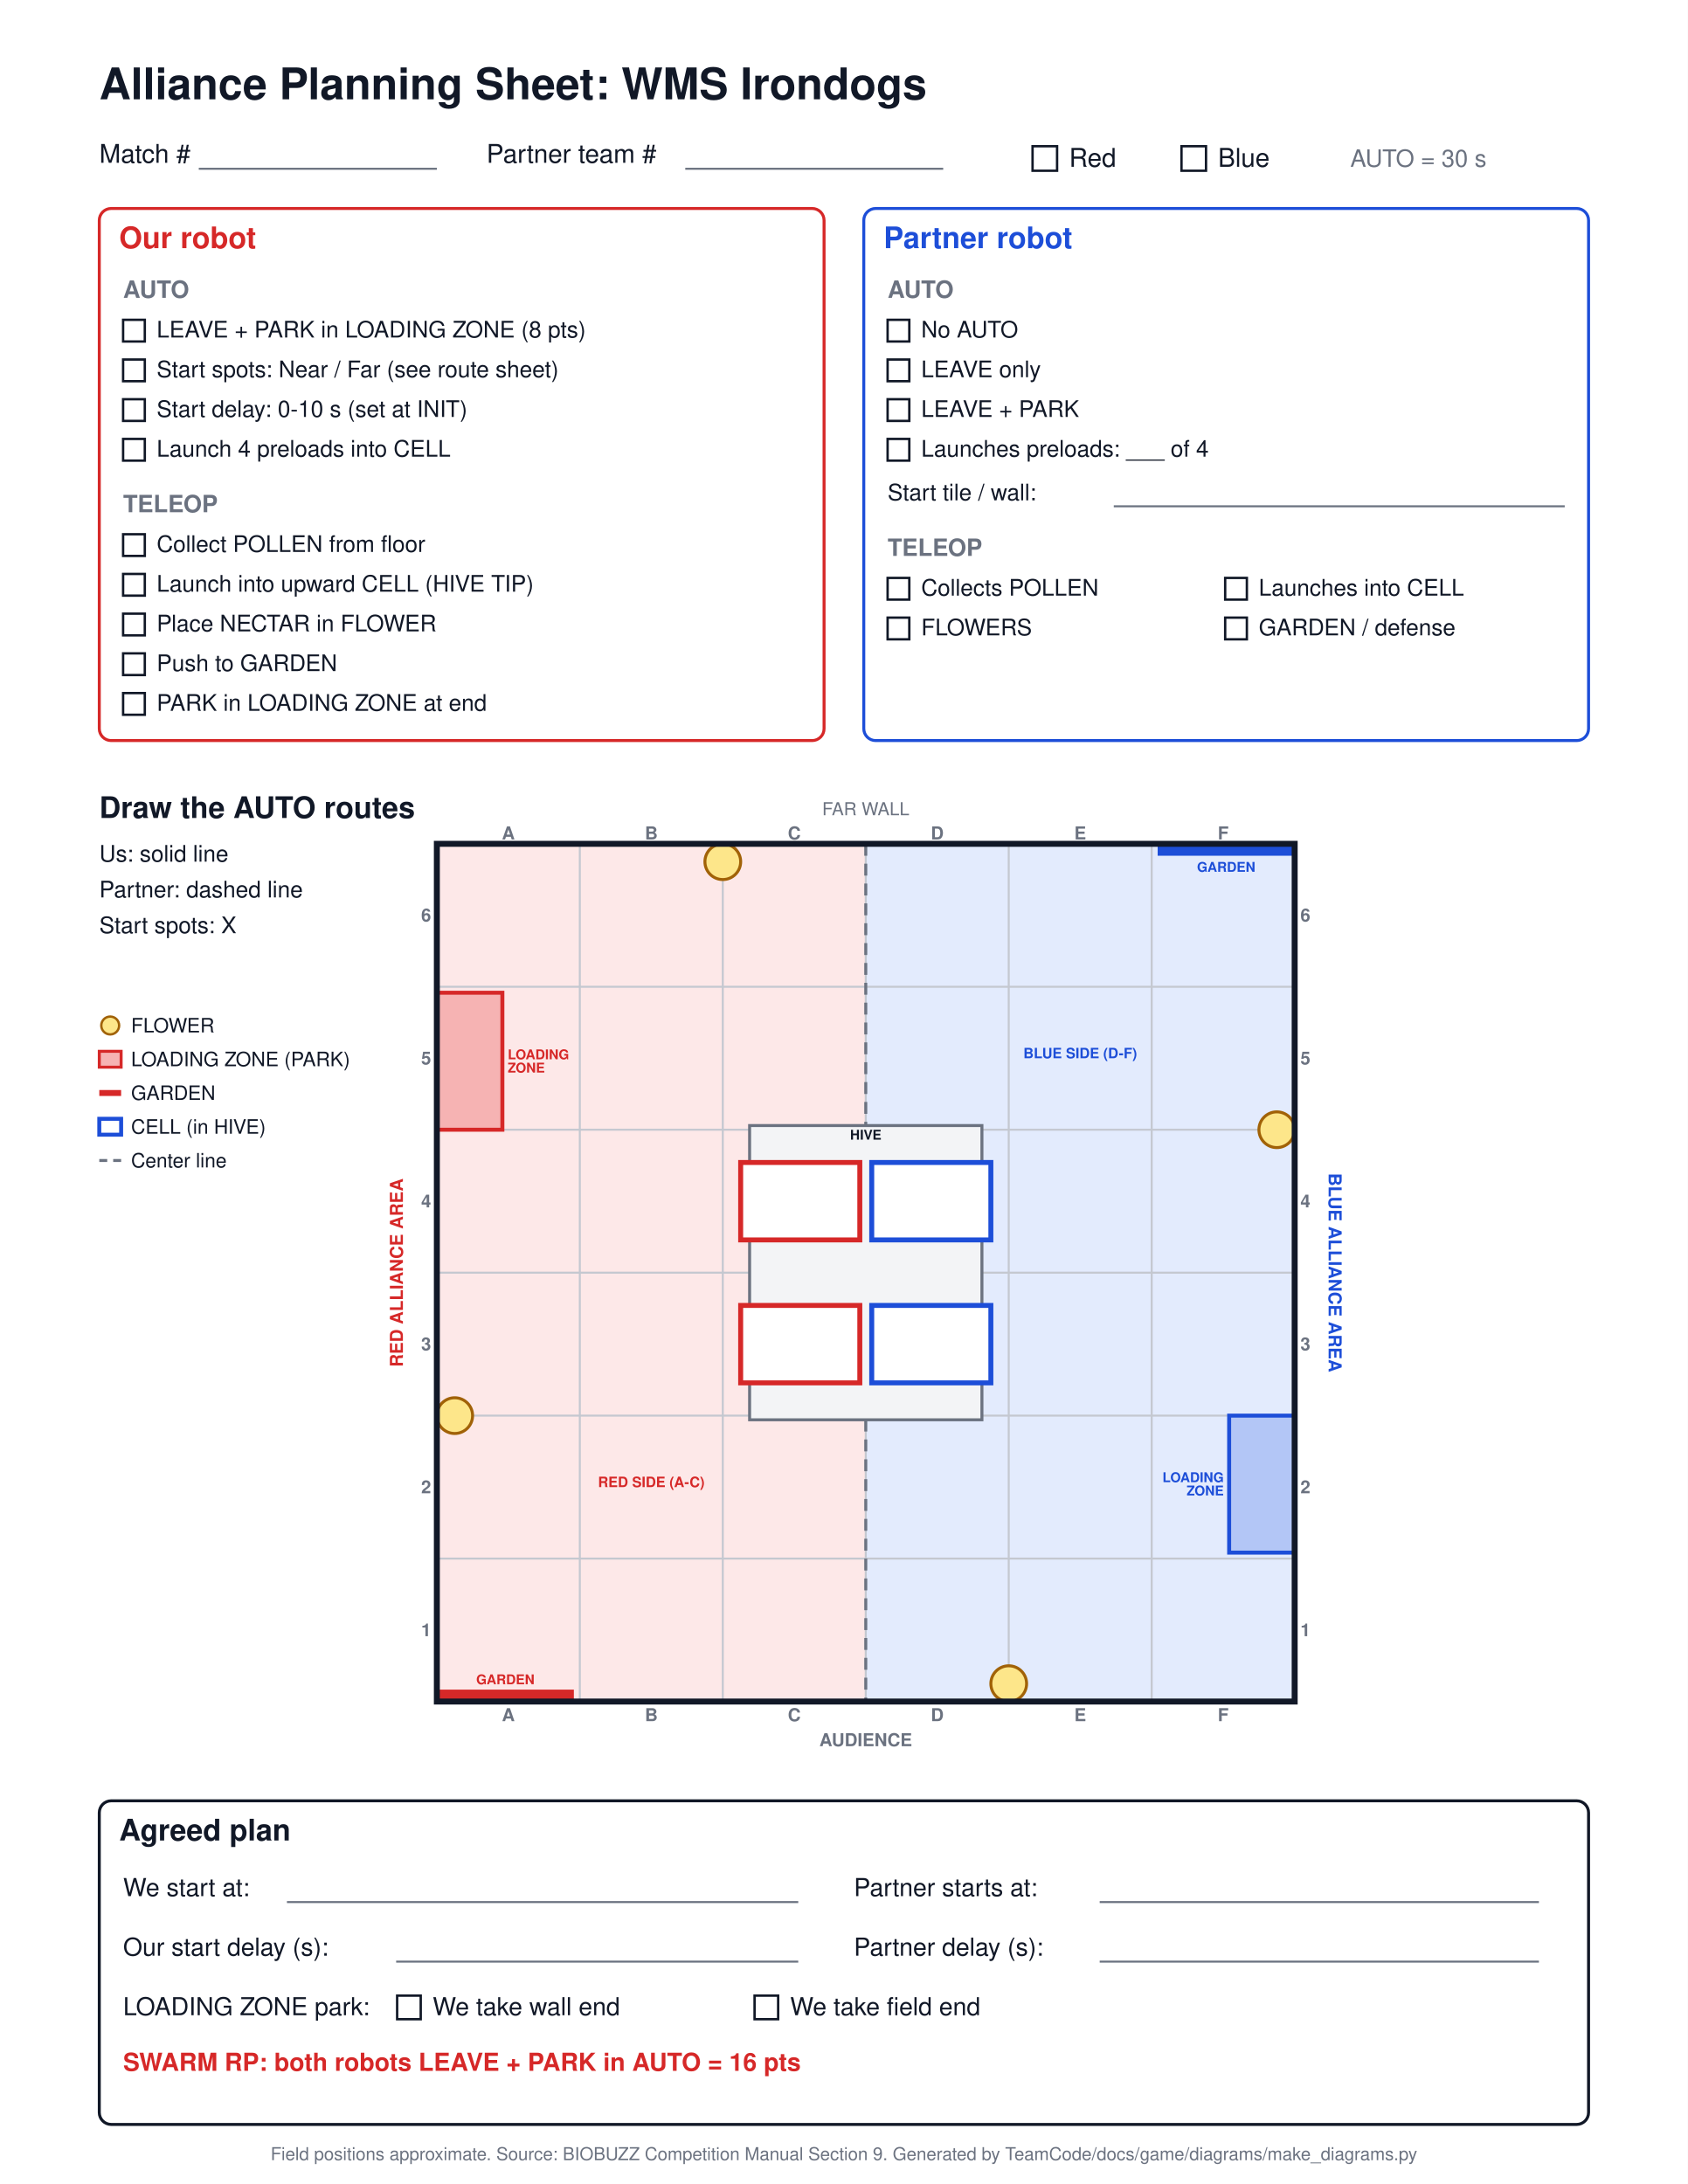
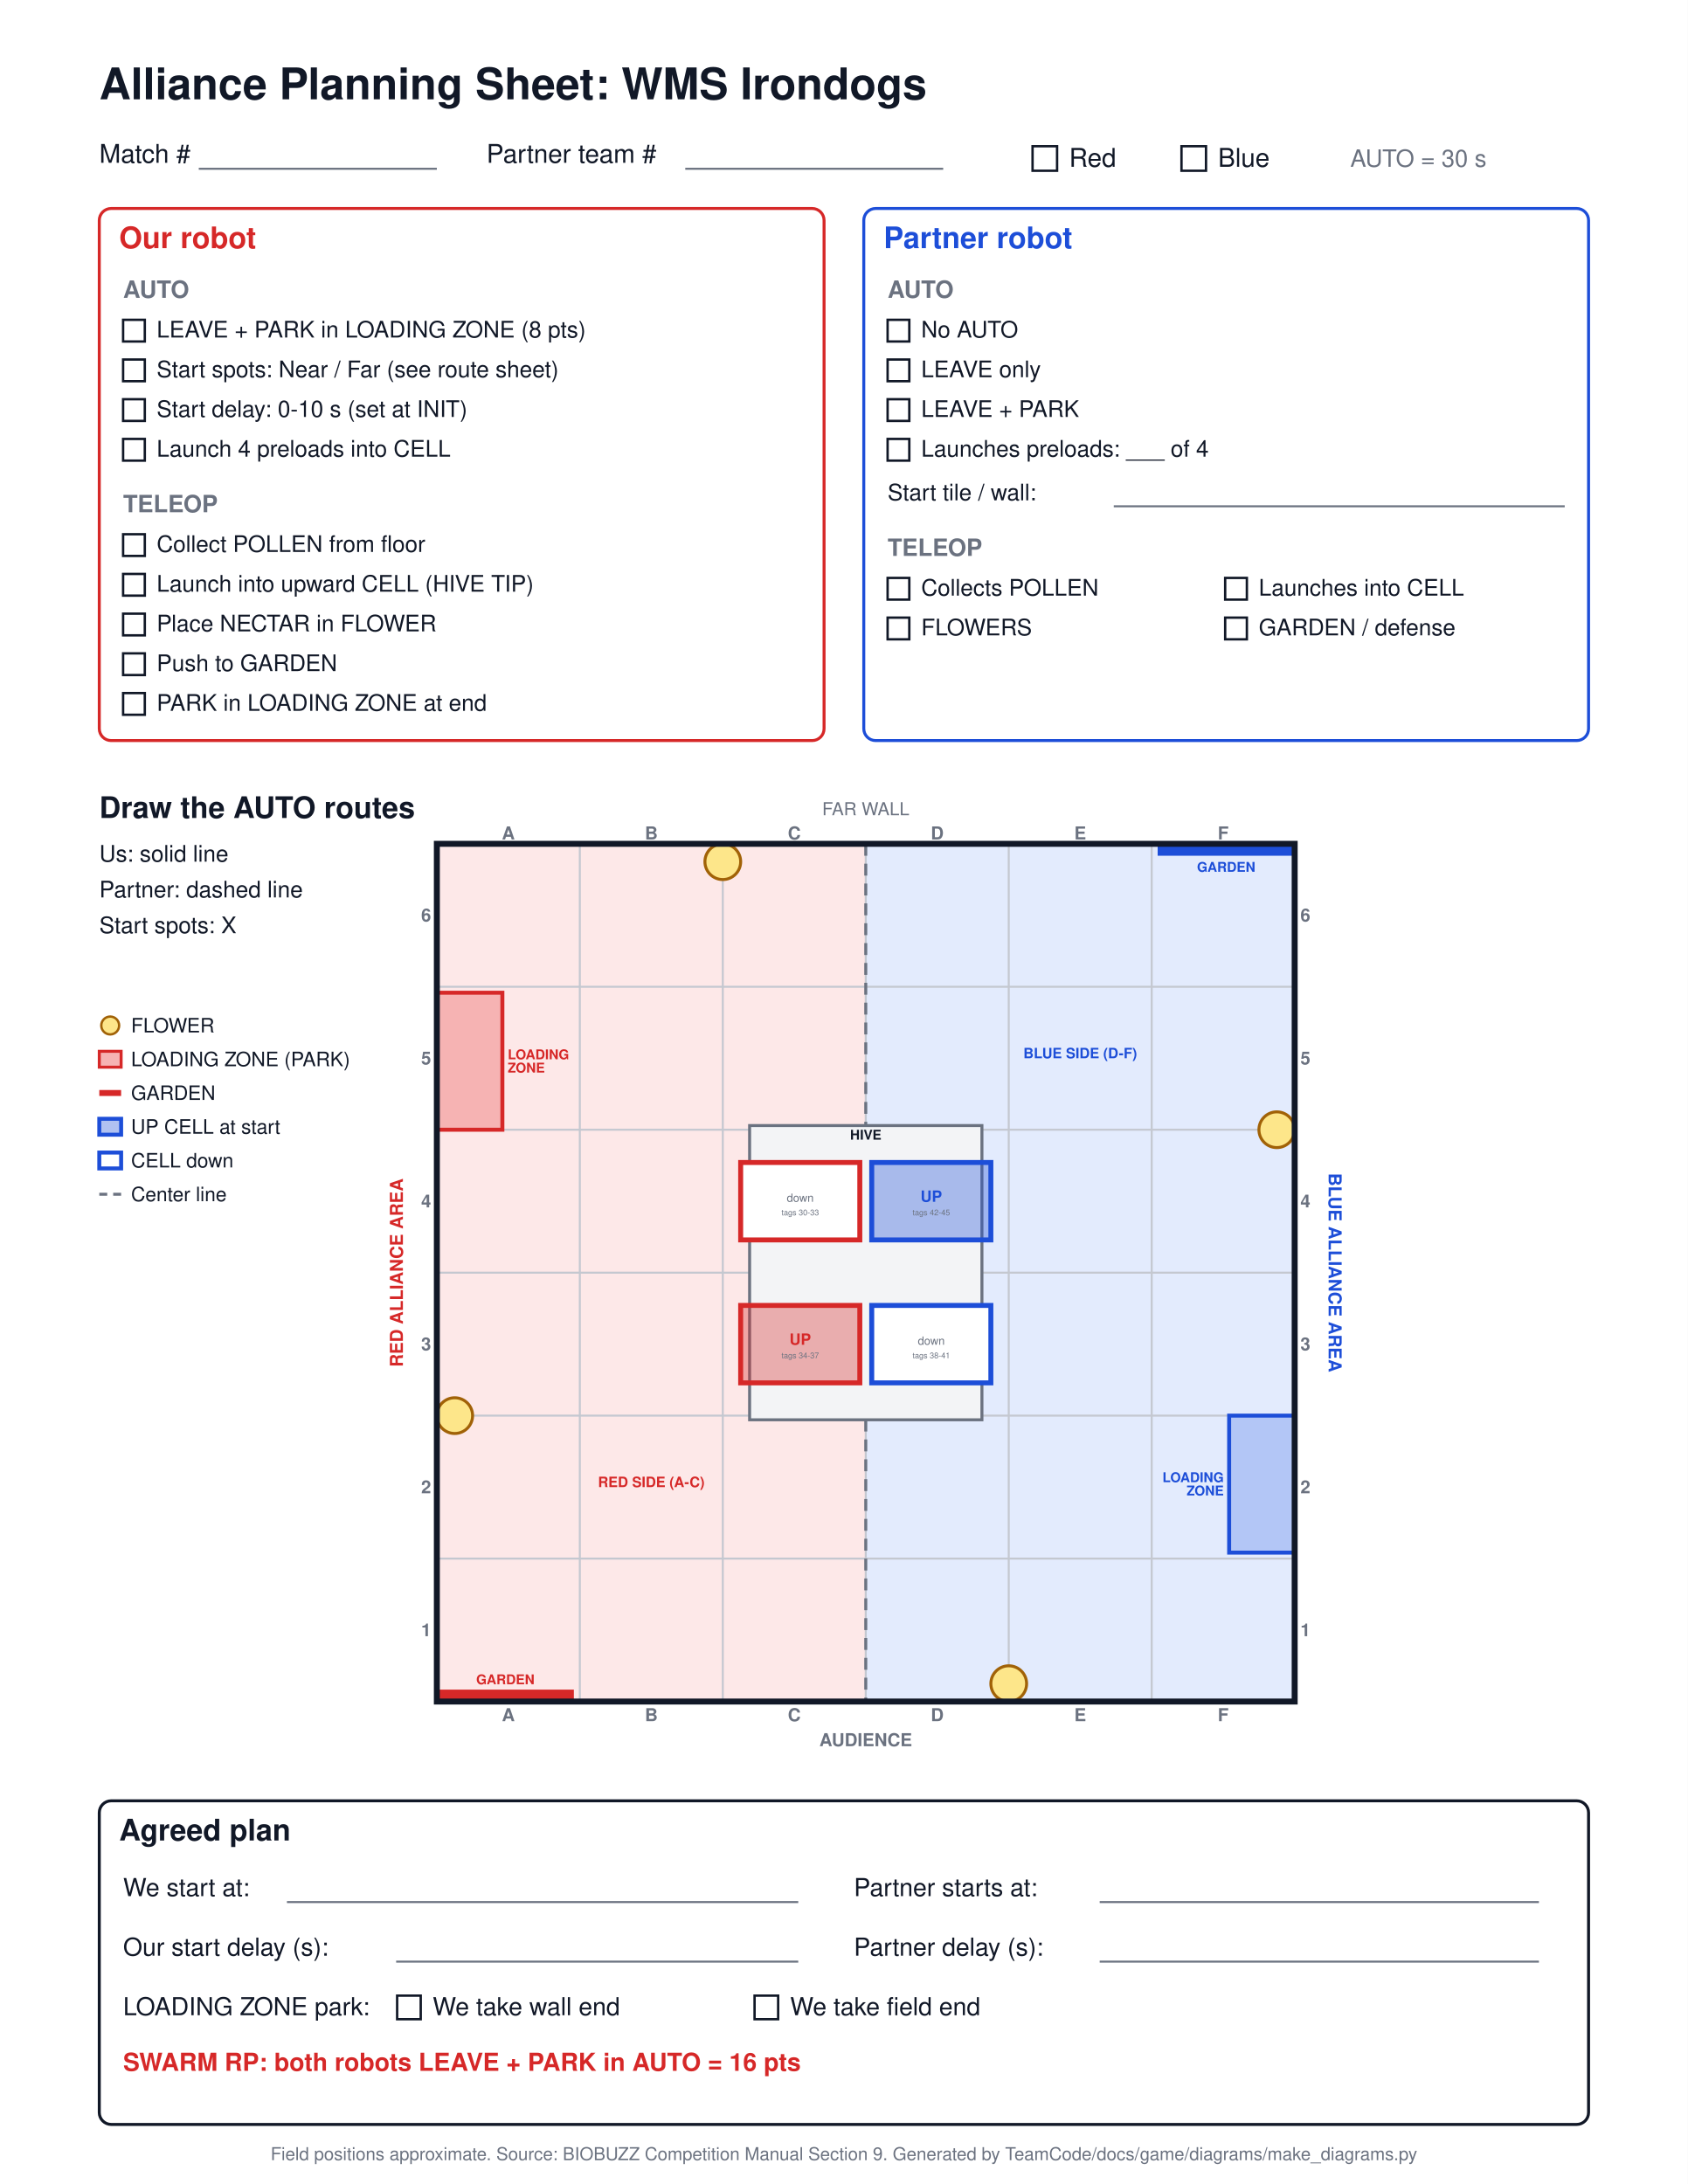
<svg xmlns="http://www.w3.org/2000/svg" width="8.5in" height="11in" viewBox="0 0 850 1100">
  <rect width="850" height="1100" fill="white" />
  <text x="50.0" y="50.0" font-family="Helvetica, Arial, sans-serif" font-size="22.0" fill="#111827" text-anchor="start" font-weight="bold">Alliance Planning Sheet: WMS Irondogs</text>
  <text x="50.0" y="82.0" font-family="Helvetica, Arial, sans-serif" font-size="13.0" fill="#111827" text-anchor="start">Match #</text>
  <line x1="100.1" y1="85" x2="220" y2="85" stroke="#6b7280" stroke-width="1" />
  <text x="245.0" y="82.0" font-family="Helvetica, Arial, sans-serif" font-size="13.0" fill="#111827" text-anchor="start">Partner team #</text>
  <line x1="345.1" y1="85" x2="475" y2="85" stroke="#6b7280" stroke-width="1" />
  <rect x="520" y="73.65" width="12.35" height="12.35" fill="white" stroke="#111827" stroke-width="1.2" />
  <text x="538.4" y="84.0" font-family="Helvetica, Arial, sans-serif" font-size="13.0" fill="#111827" text-anchor="start">Red</text>
  <rect x="595" y="73.65" width="12.35" height="12.35" fill="white" stroke="#111827" stroke-width="1.2" />
  <text x="613.4" y="84.0" font-family="Helvetica, Arial, sans-serif" font-size="13.0" fill="#111827" text-anchor="start">Blue</text>
  <text x="680.0" y="84.0" font-family="Helvetica, Arial, sans-serif" font-size="12.0" fill="#6b7280" text-anchor="start">AUTO = 30 s</text>
  <rect x="50" y="105" width="365" height="268" fill="none" stroke="#d62828" stroke-width="1.5" rx="6" />
  <text x="60.0" y="125.0" font-family="Helvetica, Arial, sans-serif" font-size="15.0" fill="#d62828" text-anchor="start" font-weight="bold">Our robot</text>
  <text x="62.0" y="150.0" font-family="Helvetica, Arial, sans-serif" font-size="12.0" fill="#6b7280" text-anchor="start" font-weight="bold">AUTO</text>
  <rect x="62" y="161.075" width="10.925" height="10.925" fill="white" stroke="#111827" stroke-width="1.2" />
  <text x="78.9" y="170.0" font-family="Helvetica, Arial, sans-serif" font-size="11.5" fill="#111827" text-anchor="start">LEAVE + PARK in LOADING ZONE (8 pts)</text>
  <rect x="62" y="181.075" width="10.925" height="10.925" fill="white" stroke="#111827" stroke-width="1.2" />
  <text x="78.9" y="190.0" font-family="Helvetica, Arial, sans-serif" font-size="11.5" fill="#111827" text-anchor="start">Start spots: Near / Far (see route sheet)</text>
  <rect x="62" y="201.075" width="10.925" height="10.925" fill="white" stroke="#111827" stroke-width="1.2" />
  <text x="78.9" y="210.0" font-family="Helvetica, Arial, sans-serif" font-size="11.5" fill="#111827" text-anchor="start">Start delay: 0-10 s (set at INIT)</text>
  <rect x="62" y="221.075" width="10.925" height="10.925" fill="white" stroke="#111827" stroke-width="1.2" />
  <text x="78.9" y="230.0" font-family="Helvetica, Arial, sans-serif" font-size="11.5" fill="#111827" text-anchor="start">Launch 4 preloads into CELL</text>
  <text x="62.0" y="258.0" font-family="Helvetica, Arial, sans-serif" font-size="12.0" fill="#6b7280" text-anchor="start" font-weight="bold">TELEOP</text>
  <rect x="62" y="269.075" width="10.925" height="10.925" fill="white" stroke="#111827" stroke-width="1.2" />
  <text x="78.9" y="278.0" font-family="Helvetica, Arial, sans-serif" font-size="11.5" fill="#111827" text-anchor="start">Collect POLLEN from floor</text>
  <rect x="62" y="289.075" width="10.925" height="10.925" fill="white" stroke="#111827" stroke-width="1.2" />
  <text x="78.9" y="298.0" font-family="Helvetica, Arial, sans-serif" font-size="11.5" fill="#111827" text-anchor="start">Launch into upward CELL (HIVE TIP)</text>
  <rect x="62" y="309.075" width="10.925" height="10.925" fill="white" stroke="#111827" stroke-width="1.2" />
  <text x="78.9" y="318.0" font-family="Helvetica, Arial, sans-serif" font-size="11.5" fill="#111827" text-anchor="start">Place NECTAR in FLOWER</text>
  <rect x="62" y="329.075" width="10.925" height="10.925" fill="white" stroke="#111827" stroke-width="1.2" />
  <text x="78.9" y="338.0" font-family="Helvetica, Arial, sans-serif" font-size="11.5" fill="#111827" text-anchor="start">Push to GARDEN</text>
  <rect x="62" y="349.075" width="10.925" height="10.925" fill="white" stroke="#111827" stroke-width="1.2" />
  <text x="78.9" y="358.0" font-family="Helvetica, Arial, sans-serif" font-size="11.5" fill="#111827" text-anchor="start">PARK in LOADING ZONE at end</text>
  <rect x="435" y="105" width="365" height="268" fill="none" stroke="#1d4ed8" stroke-width="1.5" rx="6" />
  <text x="445.0" y="125.0" font-family="Helvetica, Arial, sans-serif" font-size="15.0" fill="#1d4ed8" text-anchor="start" font-weight="bold">Partner robot</text>
  <text x="447.0" y="150.0" font-family="Helvetica, Arial, sans-serif" font-size="12.0" fill="#6b7280" text-anchor="start" font-weight="bold">AUTO</text>
  <rect x="447" y="161.075" width="10.925" height="10.925" fill="white" stroke="#111827" stroke-width="1.2" />
  <text x="463.9" y="170.0" font-family="Helvetica, Arial, sans-serif" font-size="11.5" fill="#111827" text-anchor="start">No AUTO</text>
  <rect x="447" y="181.075" width="10.925" height="10.925" fill="white" stroke="#111827" stroke-width="1.2" />
  <text x="463.9" y="190.0" font-family="Helvetica, Arial, sans-serif" font-size="11.5" fill="#111827" text-anchor="start">LEAVE only</text>
  <rect x="447" y="201.075" width="10.925" height="10.925" fill="white" stroke="#111827" stroke-width="1.2" />
  <text x="463.9" y="210.0" font-family="Helvetica, Arial, sans-serif" font-size="11.5" fill="#111827" text-anchor="start">LEAVE + PARK</text>
  <rect x="447" y="221.075" width="10.925" height="10.925" fill="white" stroke="#111827" stroke-width="1.2" />
  <text x="463.9" y="230.0" font-family="Helvetica, Arial, sans-serif" font-size="11.5" fill="#111827" text-anchor="start">Launches preloads: ___ of 4</text>
  <text x="447.0" y="252.0" font-family="Helvetica, Arial, sans-serif" font-size="11.5" fill="#111827" text-anchor="start">Start tile / wall:</text>
  <line x1="560.9" y1="255" x2="788" y2="255" stroke="#6b7280" stroke-width="1" />
  <text x="447.0" y="280.0" font-family="Helvetica, Arial, sans-serif" font-size="12.0" fill="#6b7280" text-anchor="start" font-weight="bold">TELEOP</text>
  <rect x="447" y="291.075" width="10.925" height="10.925" fill="white" stroke="#111827" stroke-width="1.2" />
  <text x="463.9" y="300.0" font-family="Helvetica, Arial, sans-serif" font-size="11.5" fill="#111827" text-anchor="start">Collects POLLEN</text>
  <rect x="617" y="291.075" width="10.925" height="10.925" fill="white" stroke="#111827" stroke-width="1.2" />
  <text x="633.9" y="300.0" font-family="Helvetica, Arial, sans-serif" font-size="11.5" fill="#111827" text-anchor="start">Launches into CELL</text>
  <rect x="447" y="311.075" width="10.925" height="10.925" fill="white" stroke="#111827" stroke-width="1.2" />
  <text x="463.9" y="320.0" font-family="Helvetica, Arial, sans-serif" font-size="11.5" fill="#111827" text-anchor="start">FLOWERS</text>
  <rect x="617" y="311.075" width="10.925" height="10.925" fill="white" stroke="#111827" stroke-width="1.2" />
  <text x="633.9" y="320.0" font-family="Helvetica, Arial, sans-serif" font-size="11.5" fill="#111827" text-anchor="start">GARDEN / defense</text>
  <text x="50.0" y="412.0" font-family="Helvetica, Arial, sans-serif" font-size="15.0" fill="#111827" text-anchor="start" font-weight="bold">Draw the AUTO routes</text>
  <text x="50.0" y="434.0" font-family="Helvetica, Arial, sans-serif" font-size="11.5" fill="#111827" text-anchor="start">Us: solid line</text>
  <text x="50.0" y="452.0" font-family="Helvetica, Arial, sans-serif" font-size="11.5" fill="#111827" text-anchor="start">Partner: dashed line</text>
  <text x="50.0" y="470.0" font-family="Helvetica, Arial, sans-serif" font-size="11.5" fill="#111827" text-anchor="start">Start spots: X</text>
  <circle cx="55.5" cy="516.5" r="4.5" fill="#fde68a" stroke="#a16207" stroke-width="1.2" />
  <text x="66.0" y="520.0" font-family="Helvetica, Arial, sans-serif" font-size="10.0" fill="#111827" text-anchor="start">FLOWER</text>
  <rect x="50" y="529.5" width="11.0" height="8.0" fill="#f6b3b3" stroke="#d62828" stroke-width="1.5" />
  <text x="66.0" y="537.0" font-family="Helvetica, Arial, sans-serif" font-size="10.0" fill="#111827" text-anchor="start">LOADING ZONE (PARK)</text>
  <rect x="50" y="549.0" width="11.0" height="3.0" fill="#d62828" />
  <text x="66.0" y="554.0" font-family="Helvetica, Arial, sans-serif" font-size="10.0" fill="#111827" text-anchor="start">GARDEN</text>
-   <rect x="50" y="563.5" width="11.0" height="8.0" fill="white" stroke="#1d4ed8" stroke-width="2" />
-   <text x="66.0" y="571.0" font-family="Helvetica, Arial, sans-serif" font-size="10.0" fill="#111827" text-anchor="start">CELL (in HIVE)</text>
-   <line x1="50" y1="584.5" x2="61.0" y2="584.5" stroke="#6b7280" stroke-width="1.5" stroke-dasharray="4,3" />
-   <text x="66.0" y="588.0" font-family="Helvetica, Arial, sans-serif" font-size="10.0" fill="#111827" text-anchor="start">Center line</text>
+   <rect x="50" y="563.5" width="11.0" height="8.0" fill="#1d4ed8" fill-opacity="0.35" stroke="#1d4ed8" stroke-width="2" />
+   <text x="66.0" y="571.0" font-family="Helvetica, Arial, sans-serif" font-size="10.0" fill="#111827" text-anchor="start">UP CELL at start</text>
+   <rect x="50" y="580.5" width="11.0" height="8.0" fill="white" stroke="#1d4ed8" stroke-width="2" />
+   <text x="66.0" y="588.0" font-family="Helvetica, Arial, sans-serif" font-size="10.0" fill="#111827" text-anchor="start">CELL down</text>
+   <line x1="50" y1="601.5" x2="61.0" y2="601.5" stroke="#6b7280" stroke-width="1.5" stroke-dasharray="4,3" />
+   <text x="66.0" y="605.0" font-family="Helvetica, Arial, sans-serif" font-size="10.0" fill="#111827" text-anchor="start">Center line</text>
  <rect x="220.0" y="425.0" width="216.0" height="432.0" fill="#fde8e8" stroke="none" stroke-width="1" />
  <rect x="436.0" y="425.0" width="216.0" height="432.0" fill="#e3ebfd" stroke="none" stroke-width="1" />
  <line x1="292.0" y1="425" x2="292.0" y2="857.0" stroke="#c4c8d0" stroke-width="1" />
  <line x1="220" y1="497.0" x2="652.0" y2="497.0" stroke="#c4c8d0" stroke-width="1" />
  <line x1="364.0" y1="425" x2="364.0" y2="857.0" stroke="#c4c8d0" stroke-width="1" />
  <line x1="220" y1="569.0" x2="652.0" y2="569.0" stroke="#c4c8d0" stroke-width="1" />
  <line x1="436.0" y1="425" x2="436.0" y2="857.0" stroke="#c4c8d0" stroke-width="1" />
  <line x1="220" y1="641.0" x2="652.0" y2="641.0" stroke="#c4c8d0" stroke-width="1" />
  <line x1="508.0" y1="425" x2="508.0" y2="857.0" stroke="#c4c8d0" stroke-width="1" />
  <line x1="220" y1="713.0" x2="652.0" y2="713.0" stroke="#c4c8d0" stroke-width="1" />
  <line x1="580.0" y1="425" x2="580.0" y2="857.0" stroke="#c4c8d0" stroke-width="1" />
  <line x1="220" y1="785.0" x2="652.0" y2="785.0" stroke="#c4c8d0" stroke-width="1" />
  <line x1="436.0" y1="425" x2="436.0" y2="857.0" stroke="#6b7280" stroke-width="1.5" stroke-dasharray="6,4" />
  <text x="256.0" y="422.8" font-family="Helvetica, Arial, sans-serif" font-size="9.0" fill="#6b7280" text-anchor="middle" font-weight="bold">A</text>
  <text x="256.0" y="866.9" font-family="Helvetica, Arial, sans-serif" font-size="9.0" fill="#6b7280" text-anchor="middle" font-weight="bold">A</text>
  <text x="328.0" y="422.8" font-family="Helvetica, Arial, sans-serif" font-size="9.0" fill="#6b7280" text-anchor="middle" font-weight="bold">B</text>
  <text x="328.0" y="866.9" font-family="Helvetica, Arial, sans-serif" font-size="9.0" fill="#6b7280" text-anchor="middle" font-weight="bold">B</text>
  <text x="400.0" y="422.8" font-family="Helvetica, Arial, sans-serif" font-size="9.0" fill="#6b7280" text-anchor="middle" font-weight="bold">C</text>
  <text x="400.0" y="866.9" font-family="Helvetica, Arial, sans-serif" font-size="9.0" fill="#6b7280" text-anchor="middle" font-weight="bold">C</text>
  <text x="472.0" y="422.8" font-family="Helvetica, Arial, sans-serif" font-size="9.0" fill="#6b7280" text-anchor="middle" font-weight="bold">D</text>
  <text x="472.0" y="866.9" font-family="Helvetica, Arial, sans-serif" font-size="9.0" fill="#6b7280" text-anchor="middle" font-weight="bold">D</text>
  <text x="544.0" y="422.8" font-family="Helvetica, Arial, sans-serif" font-size="9.0" fill="#6b7280" text-anchor="middle" font-weight="bold">E</text>
  <text x="544.0" y="866.9" font-family="Helvetica, Arial, sans-serif" font-size="9.0" fill="#6b7280" text-anchor="middle" font-weight="bold">E</text>
  <text x="616.0" y="422.8" font-family="Helvetica, Arial, sans-serif" font-size="9.0" fill="#6b7280" text-anchor="middle" font-weight="bold">F</text>
  <text x="616.0" y="866.9" font-family="Helvetica, Arial, sans-serif" font-size="9.0" fill="#6b7280" text-anchor="middle" font-weight="bold">F</text>
  <text x="214.6" y="824.1" font-family="Helvetica, Arial, sans-serif" font-size="9.0" fill="#6b7280" text-anchor="middle" font-weight="bold">1</text>
  <text x="657.4" y="824.1" font-family="Helvetica, Arial, sans-serif" font-size="9.0" fill="#6b7280" text-anchor="middle" font-weight="bold">1</text>
  <text x="214.6" y="752.1" font-family="Helvetica, Arial, sans-serif" font-size="9.0" fill="#6b7280" text-anchor="middle" font-weight="bold">2</text>
  <text x="657.4" y="752.1" font-family="Helvetica, Arial, sans-serif" font-size="9.0" fill="#6b7280" text-anchor="middle" font-weight="bold">2</text>
  <text x="214.6" y="680.1" font-family="Helvetica, Arial, sans-serif" font-size="9.0" fill="#6b7280" text-anchor="middle" font-weight="bold">3</text>
  <text x="657.4" y="680.1" font-family="Helvetica, Arial, sans-serif" font-size="9.0" fill="#6b7280" text-anchor="middle" font-weight="bold">3</text>
  <text x="214.6" y="608.1" font-family="Helvetica, Arial, sans-serif" font-size="9.0" fill="#6b7280" text-anchor="middle" font-weight="bold">4</text>
  <text x="657.4" y="608.1" font-family="Helvetica, Arial, sans-serif" font-size="9.0" fill="#6b7280" text-anchor="middle" font-weight="bold">4</text>
  <text x="214.6" y="536.1" font-family="Helvetica, Arial, sans-serif" font-size="9.0" fill="#6b7280" text-anchor="middle" font-weight="bold">5</text>
  <text x="657.4" y="536.1" font-family="Helvetica, Arial, sans-serif" font-size="9.0" fill="#6b7280" text-anchor="middle" font-weight="bold">5</text>
  <text x="214.6" y="464.1" font-family="Helvetica, Arial, sans-serif" font-size="9.0" fill="#6b7280" text-anchor="middle" font-weight="bold">6</text>
  <text x="657.4" y="464.1" font-family="Helvetica, Arial, sans-serif" font-size="9.0" fill="#6b7280" text-anchor="middle" font-weight="bold">6</text>
  <rect x="220.0" y="500.0" width="33.0" height="69.0" fill="#f6b3b3" stroke="#d62828" stroke-width="2" />
  <rect x="619.0" y="713.0" width="33.0" height="69.0" fill="#b3c6f6" stroke="#1d4ed8" stroke-width="2" />
  <rect x="220.0" y="851.0" width="69.0" height="6.0" fill="#d62828" stroke="none" stroke-width="1" />
  <rect x="583.0" y="425.0" width="69.0" height="6.0" fill="#1d4ed8" stroke="none" stroke-width="1" />
  <text x="255.7" y="533.5" font-family="Helvetica, Arial, sans-serif" font-size="6.8" fill="#d62828" text-anchor="start" font-weight="bold">LOADING</text>
  <text x="255.7" y="540.2" font-family="Helvetica, Arial, sans-serif" font-size="6.8" fill="#d62828" text-anchor="start" font-weight="bold">ZONE</text>
  <text x="616.3" y="746.5" font-family="Helvetica, Arial, sans-serif" font-size="6.8" fill="#1d4ed8" text-anchor="end" font-weight="bold">LOADING</text>
  <text x="616.3" y="753.2" font-family="Helvetica, Arial, sans-serif" font-size="6.8" fill="#1d4ed8" text-anchor="end" font-weight="bold">ZONE</text>
  <text x="254.5" y="848.3" font-family="Helvetica, Arial, sans-serif" font-size="6.8" fill="#d62828" text-anchor="middle" font-weight="bold">GARDEN</text>
  <text x="617.5" y="439.1" font-family="Helvetica, Arial, sans-serif" font-size="6.8" fill="#1d4ed8" text-anchor="middle" font-weight="bold">GARDEN</text>
  <rect x="377.5" y="566.9" width="117.0" height="148.2" fill="#f3f4f6" stroke="#6b7280" stroke-width="1.5" />
  <rect x="373.0" y="585.5" width="60.0" height="39.0" fill="white" stroke="#d62828" stroke-width="2.5" />
-   <rect x="373.0" y="657.5" width="60.0" height="39.0" fill="white" stroke="#d62828" stroke-width="2.5" />
-   <rect x="439.0" y="585.5" width="60.0" height="39.0" fill="white" stroke="#1d4ed8" stroke-width="2.5" />
+   <text x="403.0" y="605.3" font-family="Helvetica, Arial, sans-serif" font-size="5.7" fill="#6b7280" text-anchor="middle">down</text>
+   <text x="403.0" y="612.1" font-family="Helvetica, Arial, sans-serif" font-size="4.0" fill="#6b7280" text-anchor="middle">tags 30-33</text>
+   <rect x="373.0" y="657.5" width="60.0" height="39.0" fill="#d62828" stroke="#d62828" stroke-width="2.5" fill-opacity="0.35" />
+   <text x="403.0" y="677.3" font-family="Helvetica, Arial, sans-serif" font-size="7.8" fill="#d62828" text-anchor="middle" font-weight="bold">UP</text>
+   <text x="403.0" y="684.1" font-family="Helvetica, Arial, sans-serif" font-size="4.0" fill="#6b7280" text-anchor="middle">tags 34-37</text>
+   <rect x="439.0" y="585.5" width="60.0" height="39.0" fill="#1d4ed8" stroke="#1d4ed8" stroke-width="2.5" fill-opacity="0.35" />
+   <text x="469.0" y="605.3" font-family="Helvetica, Arial, sans-serif" font-size="7.8" fill="#1d4ed8" text-anchor="middle" font-weight="bold">UP</text>
+   <text x="469.0" y="612.1" font-family="Helvetica, Arial, sans-serif" font-size="4.0" fill="#6b7280" text-anchor="middle">tags 42-45</text>
  <rect x="439.0" y="657.5" width="60.0" height="39.0" fill="white" stroke="#1d4ed8" stroke-width="2.5" />
+   <text x="469.0" y="677.3" font-family="Helvetica, Arial, sans-serif" font-size="5.7" fill="#6b7280" text-anchor="middle">down</text>
+   <text x="469.0" y="684.1" font-family="Helvetica, Arial, sans-serif" font-size="4.0" fill="#6b7280" text-anchor="middle">tags 38-41</text>
  <text x="436.0" y="574.0" font-family="Helvetica, Arial, sans-serif" font-size="6.8" fill="#111827" text-anchor="middle" font-weight="bold">HIVE</text>
  <circle cx="229.0" cy="713.0" r="9.0" fill="#fde68a" stroke="#a16207" stroke-width="1.5" />
  <circle cx="364.0" cy="434.0" r="9.0" fill="#fde68a" stroke="#a16207" stroke-width="1.5" />
  <circle cx="643.0" cy="569.0" r="9.0" fill="#fde68a" stroke="#a16207" stroke-width="1.5" />
  <circle cx="508.0" cy="848.0" r="9.0" fill="#fde68a" stroke="#a16207" stroke-width="1.5" />
  <rect x="220" y="425" width="432.0" height="432.0" fill="none" stroke="#111827" stroke-width="3" />
  <text x="436.0" y="410.6" font-family="Helvetica, Arial, sans-serif" font-size="9.0" fill="#6b7280" text-anchor="middle">FAR WALL</text>
  <text x="436.0" y="879.5" font-family="Helvetica, Arial, sans-serif" font-size="9.0" fill="#6b7280" text-anchor="middle" font-weight="bold">AUDIENCE</text>
  <text x="202.9" y="641.0" font-family="Helvetica, Arial, sans-serif" font-size="9.0" fill="#d62828" font-weight="bold" text-anchor="middle" transform="rotate(-90 202.9 641.0)">RED ALLIANCE AREA</text>
  <text x="669.1" y="641.0" font-family="Helvetica, Arial, sans-serif" font-size="9.0" fill="#1d4ed8" font-weight="bold" text-anchor="middle" transform="rotate(90 669.1 641.0)">BLUE ALLIANCE AREA</text>
  <text x="328.0" y="749.0" font-family="Helvetica, Arial, sans-serif" font-size="7.2" fill="#d62828" text-anchor="middle" font-weight="bold">RED SIDE (A-C)</text>
  <text x="544.0" y="533.0" font-family="Helvetica, Arial, sans-serif" font-size="7.2" fill="#1d4ed8" text-anchor="middle" font-weight="bold">BLUE SIDE (D-F)</text>
  <rect x="50" y="907.0" width="750" height="163.0" fill="none" stroke="#111827" stroke-width="1.5" rx="6" />
  <text x="60.0" y="927.0" font-family="Helvetica, Arial, sans-serif" font-size="15.0" fill="#111827" text-anchor="start" font-weight="bold">Agreed plan</text>
  <text x="62.0" y="955.0" font-family="Helvetica, Arial, sans-serif" font-size="12.5" fill="#111827" text-anchor="start">We start at:</text>
  <line x1="144.5" y1="958.0" x2="402" y2="958.0" stroke="#6b7280" stroke-width="1" />
  <text x="430.0" y="955.0" font-family="Helvetica, Arial, sans-serif" font-size="12.5" fill="#111827" text-anchor="start">Partner starts at:</text>
  <line x1="553.8" y1="958.0" x2="775" y2="958.0" stroke="#6b7280" stroke-width="1" />
  <text x="62.0" y="985.0" font-family="Helvetica, Arial, sans-serif" font-size="12.5" fill="#111827" text-anchor="start">Our start delay (s):</text>
  <line x1="199.5" y1="988.0" x2="402" y2="988.0" stroke="#6b7280" stroke-width="1" />
  <text x="430.0" y="985.0" font-family="Helvetica, Arial, sans-serif" font-size="12.5" fill="#111827" text-anchor="start">Partner delay (s):</text>
  <line x1="553.8" y1="988.0" x2="775" y2="988.0" stroke="#6b7280" stroke-width="1" />
  <text x="62.0" y="1015.0" font-family="Helvetica, Arial, sans-serif" font-size="12.5" fill="#111827" text-anchor="start">LOADING ZONE park:</text>
  <rect x="200" y="1005.125" width="11.875" height="11.875" fill="white" stroke="#111827" stroke-width="1.2" />
  <text x="217.9" y="1015.0" font-family="Helvetica, Arial, sans-serif" font-size="12.5" fill="#111827" text-anchor="start">We take wall end</text>
  <rect x="380" y="1005.125" width="11.875" height="11.875" fill="white" stroke="#111827" stroke-width="1.2" />
  <text x="397.9" y="1015.0" font-family="Helvetica, Arial, sans-serif" font-size="12.5" fill="#111827" text-anchor="start">We take field end</text>
  <text x="62.0" y="1043.0" font-family="Helvetica, Arial, sans-serif" font-size="12.5" fill="#d62828" text-anchor="start" font-weight="bold">SWARM RP: both robots LEAVE + PARK in AUTO = 16 pts</text>
  <text x="425.0" y="1088.0" font-family="Helvetica, Arial, sans-serif" font-size="9.0" fill="#6b7280" text-anchor="middle">Field positions approximate. Source: BIOBUZZ Competition Manual Section 9. Generated by TeamCode/docs/game/diagrams/make_diagrams.py</text>
</svg>
